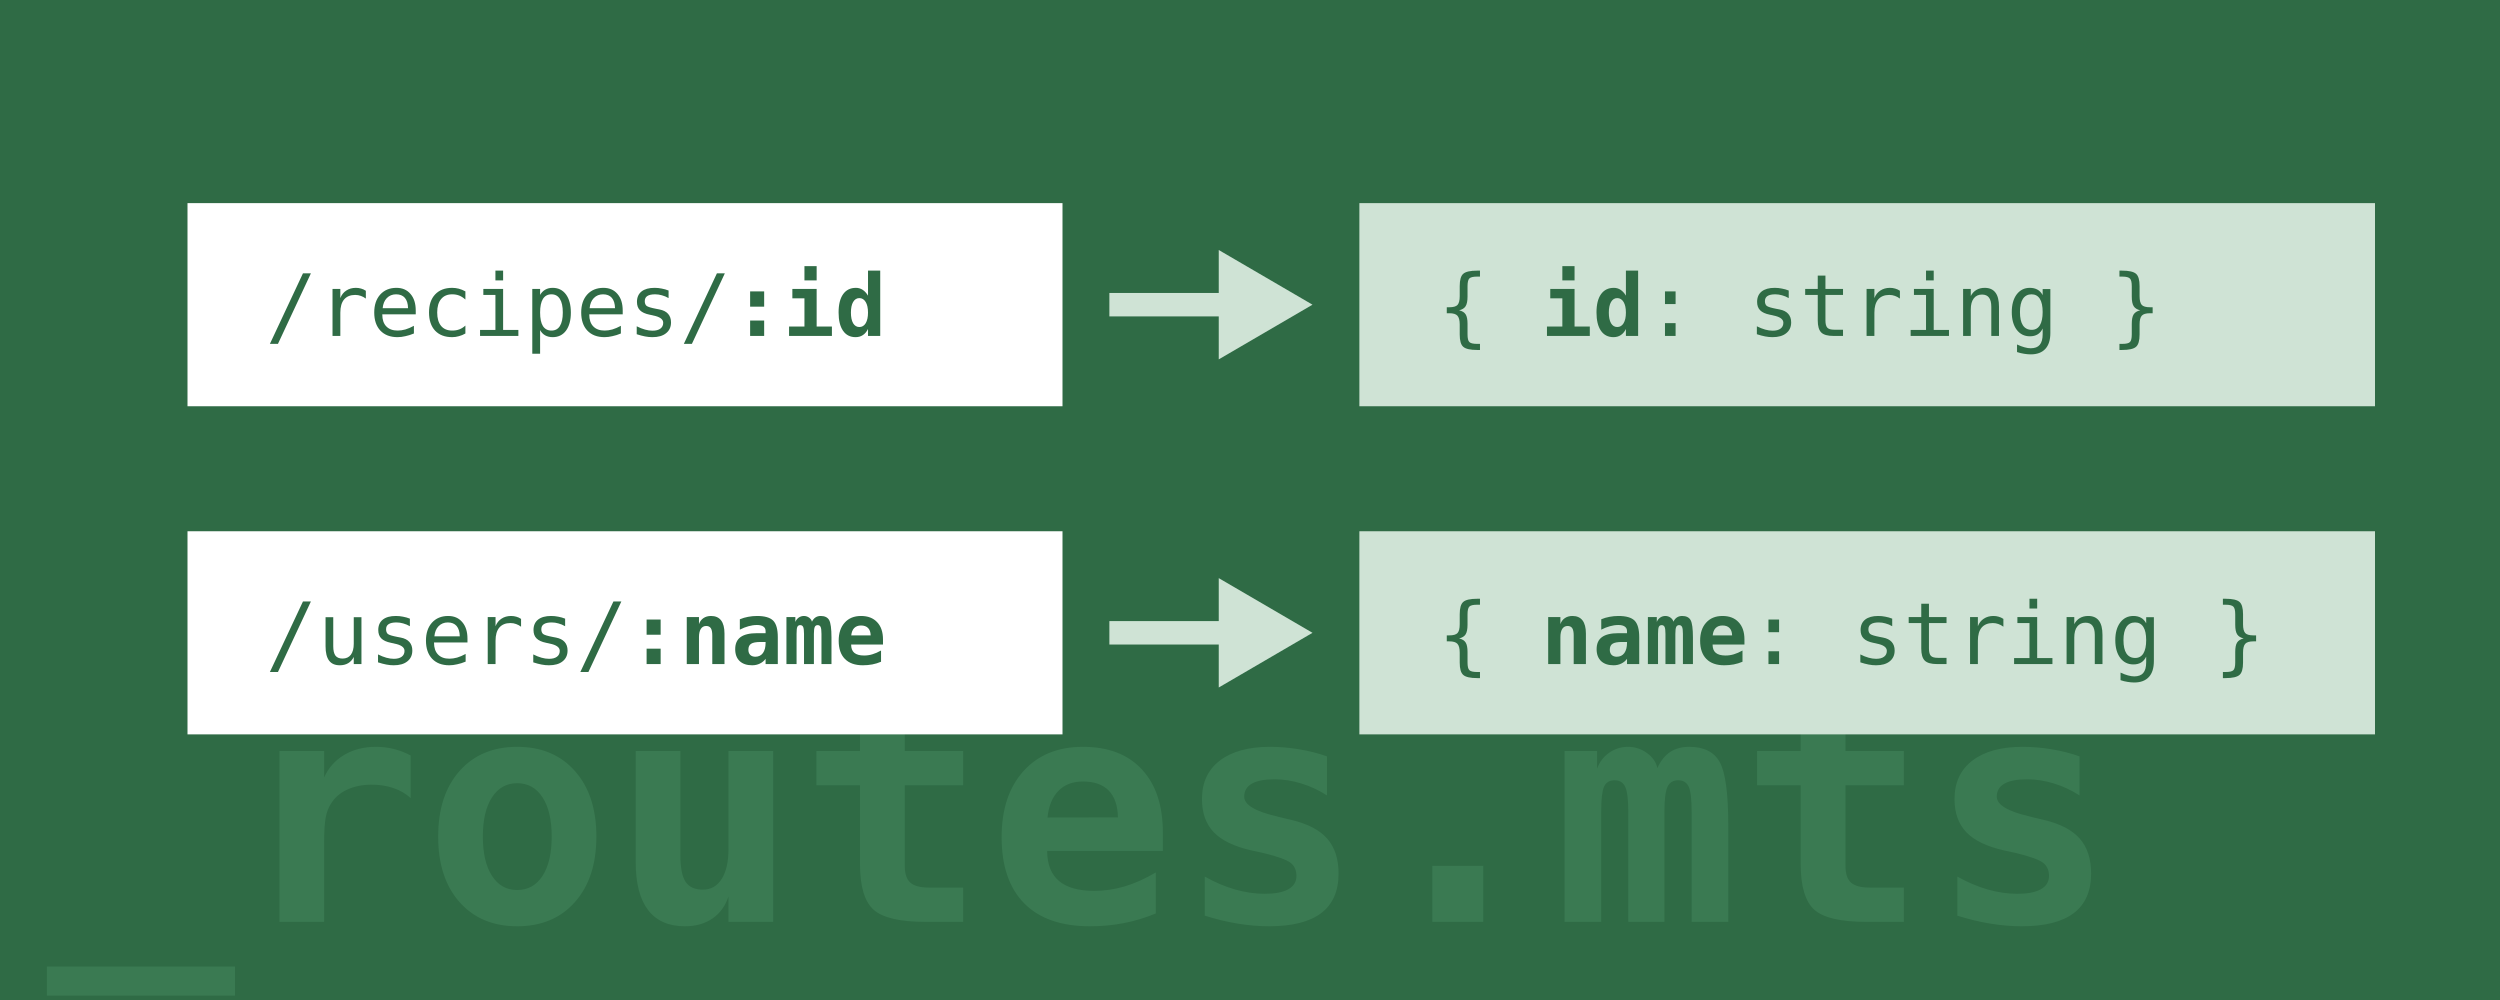
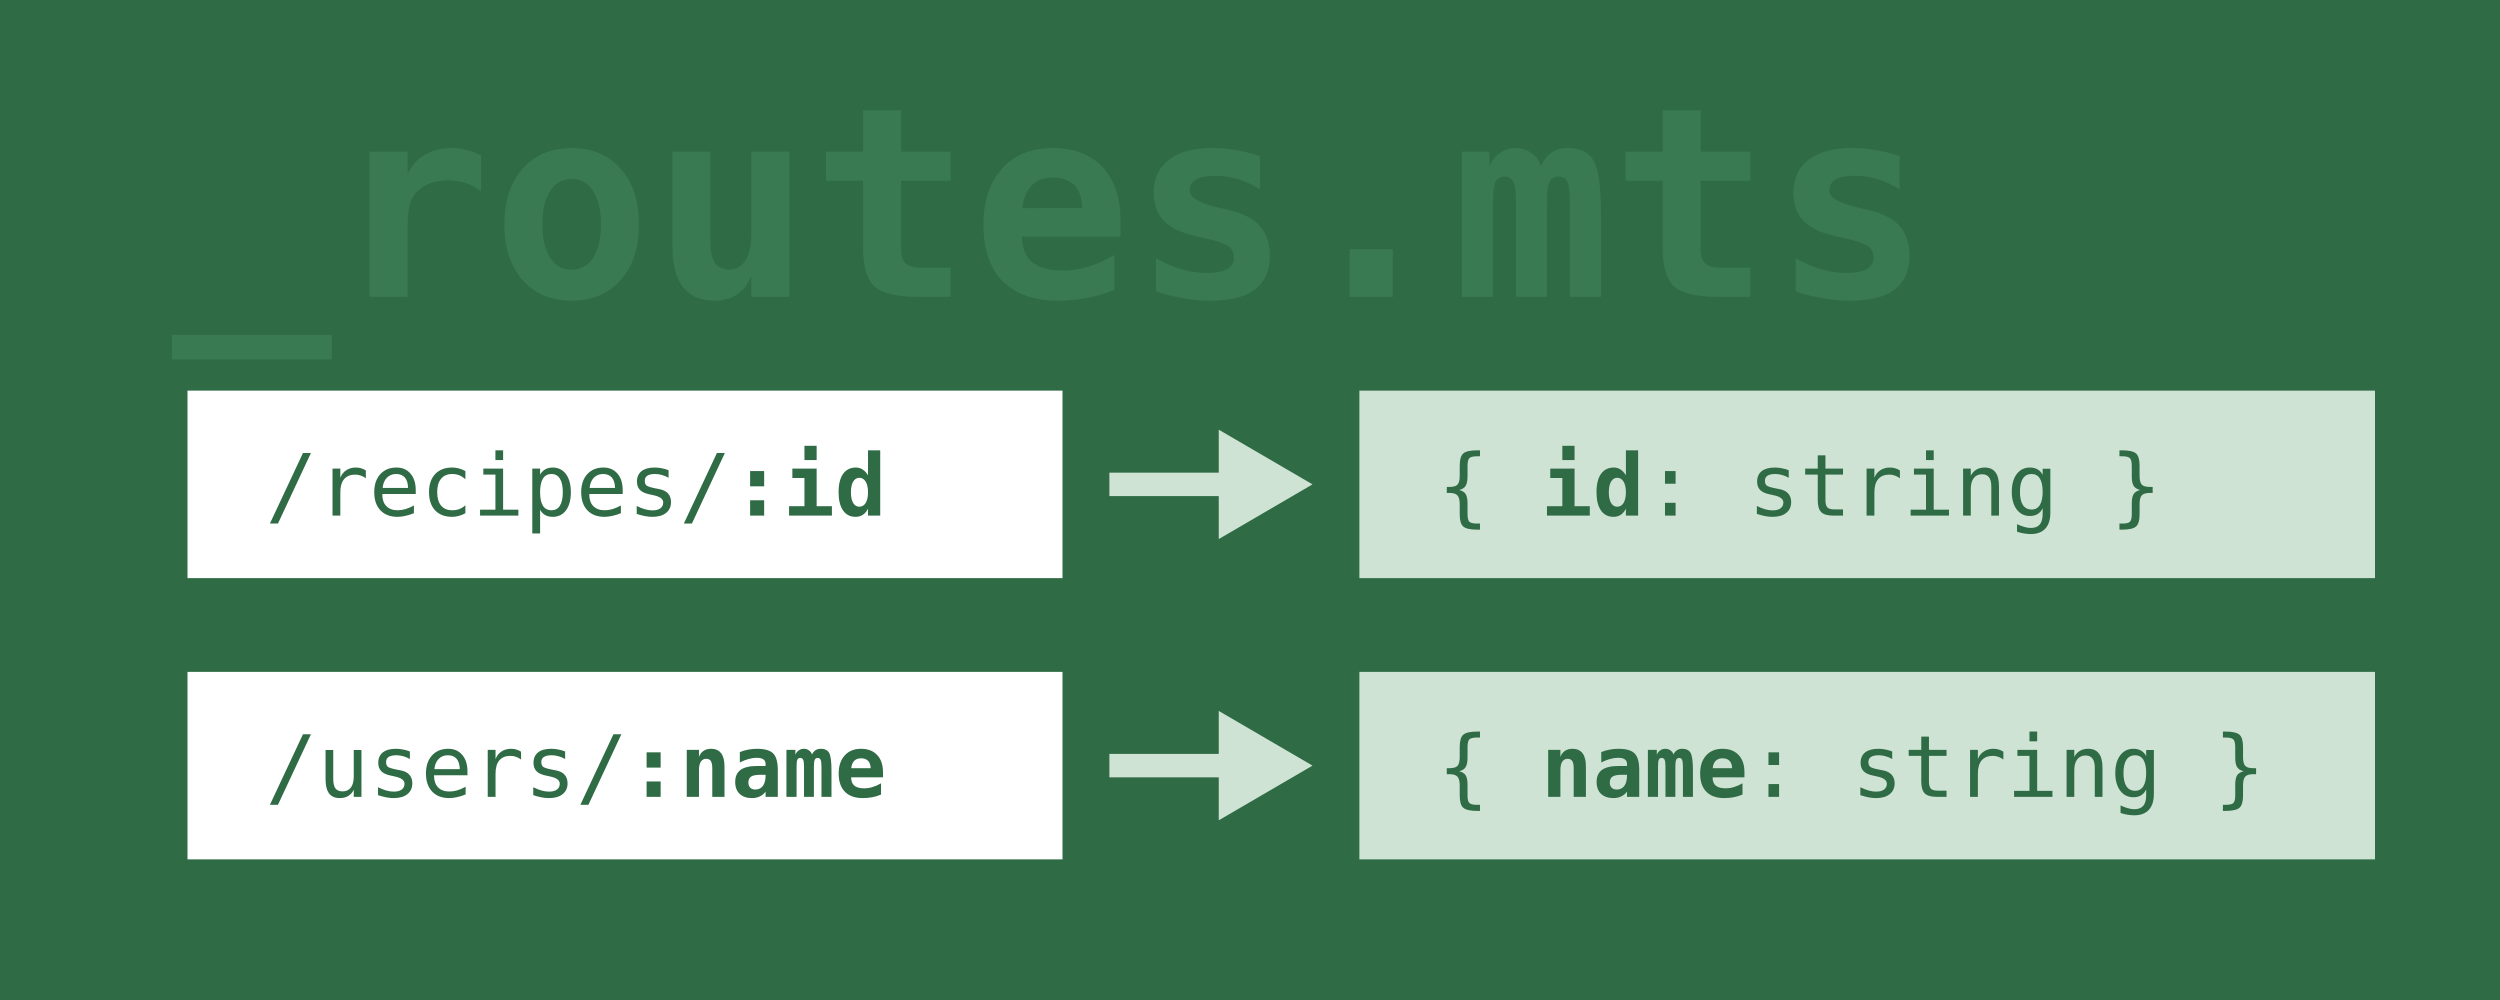
<svg xmlns="http://www.w3.org/2000/svg" width="320" height="128" viewBox="0 0 320 128" aria-hidden="true">
  <rect width="320" height="128" fill="#2f6b45" />
-   <text x="6" y="118" font-family="JetBrains Mono, ui-monospace, monospace" font-size="40" font-weight="700" fill="#3a7a52">_routes.mts</text>
+   <text x="22" y="38" font-family="JetBrains Mono, ui-monospace, monospace" font-size="34" font-weight="700" fill="#3a7a52">_routes.mts</text>
  <g fill="#ffffff">
-     <rect x="24" y="26" width="112" height="26" />
-     <rect x="24" y="68" width="112" height="26" />
+     <rect x="24" y="50" width="112" height="24" />
+     <rect x="24" y="86" width="112" height="24" />
  </g>
  <g font-family="JetBrains Mono, ui-monospace, monospace" font-size="11" fill="#2f6b45">
-     <text x="34" y="43">/recipes/<tspan font-weight="700">:id</tspan>
+     <text x="34" y="66">/recipes/<tspan font-weight="700">:id</tspan>
    </text>
-     <text x="34" y="85">/users/<tspan font-weight="700">:name</tspan>
+     <text x="34" y="102">/users/<tspan font-weight="700">:name</tspan>
    </text>
  </g>
  <g stroke="#cfe3d5" stroke-width="3">
-     <path d="M142 39H158" />
-     <path d="M142 81H158" />
+     <path d="M142 62H158" />
+     <path d="M142 98H158" />
  </g>
  <g fill="#cfe3d5">
-     <path d="M156 32L168 39L156 46Z" />
-     <path d="M156 74L168 81L156 88Z" />
+     <path d="M156 55L168 62L156 69Z" />
+     <path d="M156 91L168 98L156 105Z" />
  </g>
  <g fill="#cfe3d5">
-     <rect x="174" y="26" width="130" height="26" />
-     <rect x="174" y="68" width="130" height="26" />
+     <rect x="174" y="50" width="130" height="24" />
+     <rect x="174" y="86" width="130" height="24" />
  </g>
  <g font-family="JetBrains Mono, ui-monospace, monospace" font-size="11" fill="#2f6b45">
-     <text x="184" y="43">{ <tspan font-weight="700">id</tspan>: string }</text>
-     <text x="184" y="85">{ <tspan font-weight="700">name</tspan>: string }</text>
+     <text x="184" y="66">{ <tspan font-weight="700">id</tspan>: string }</text>
+     <text x="184" y="102">{ <tspan font-weight="700">name</tspan>: string }</text>
  </g>
</svg>
